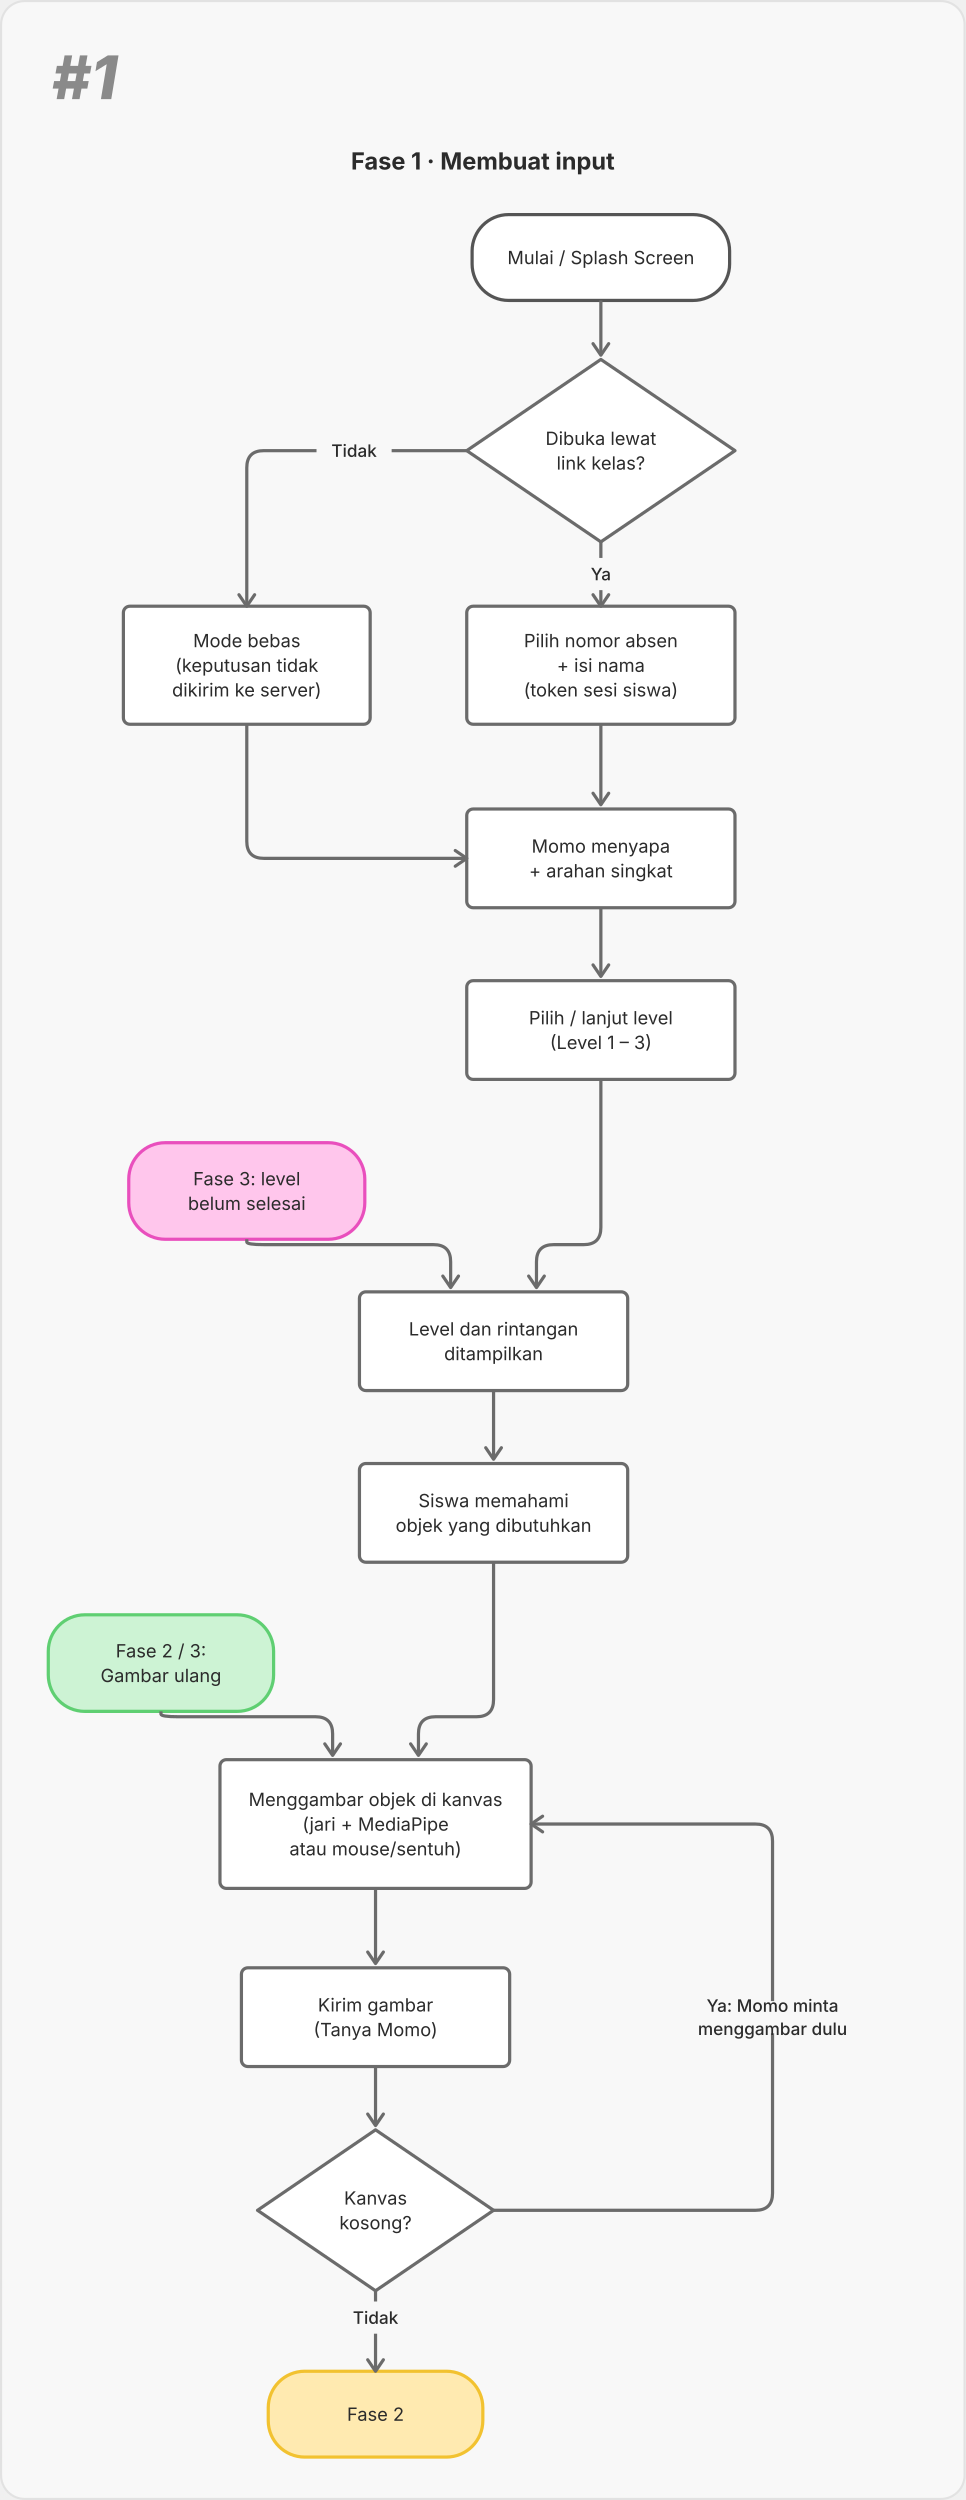
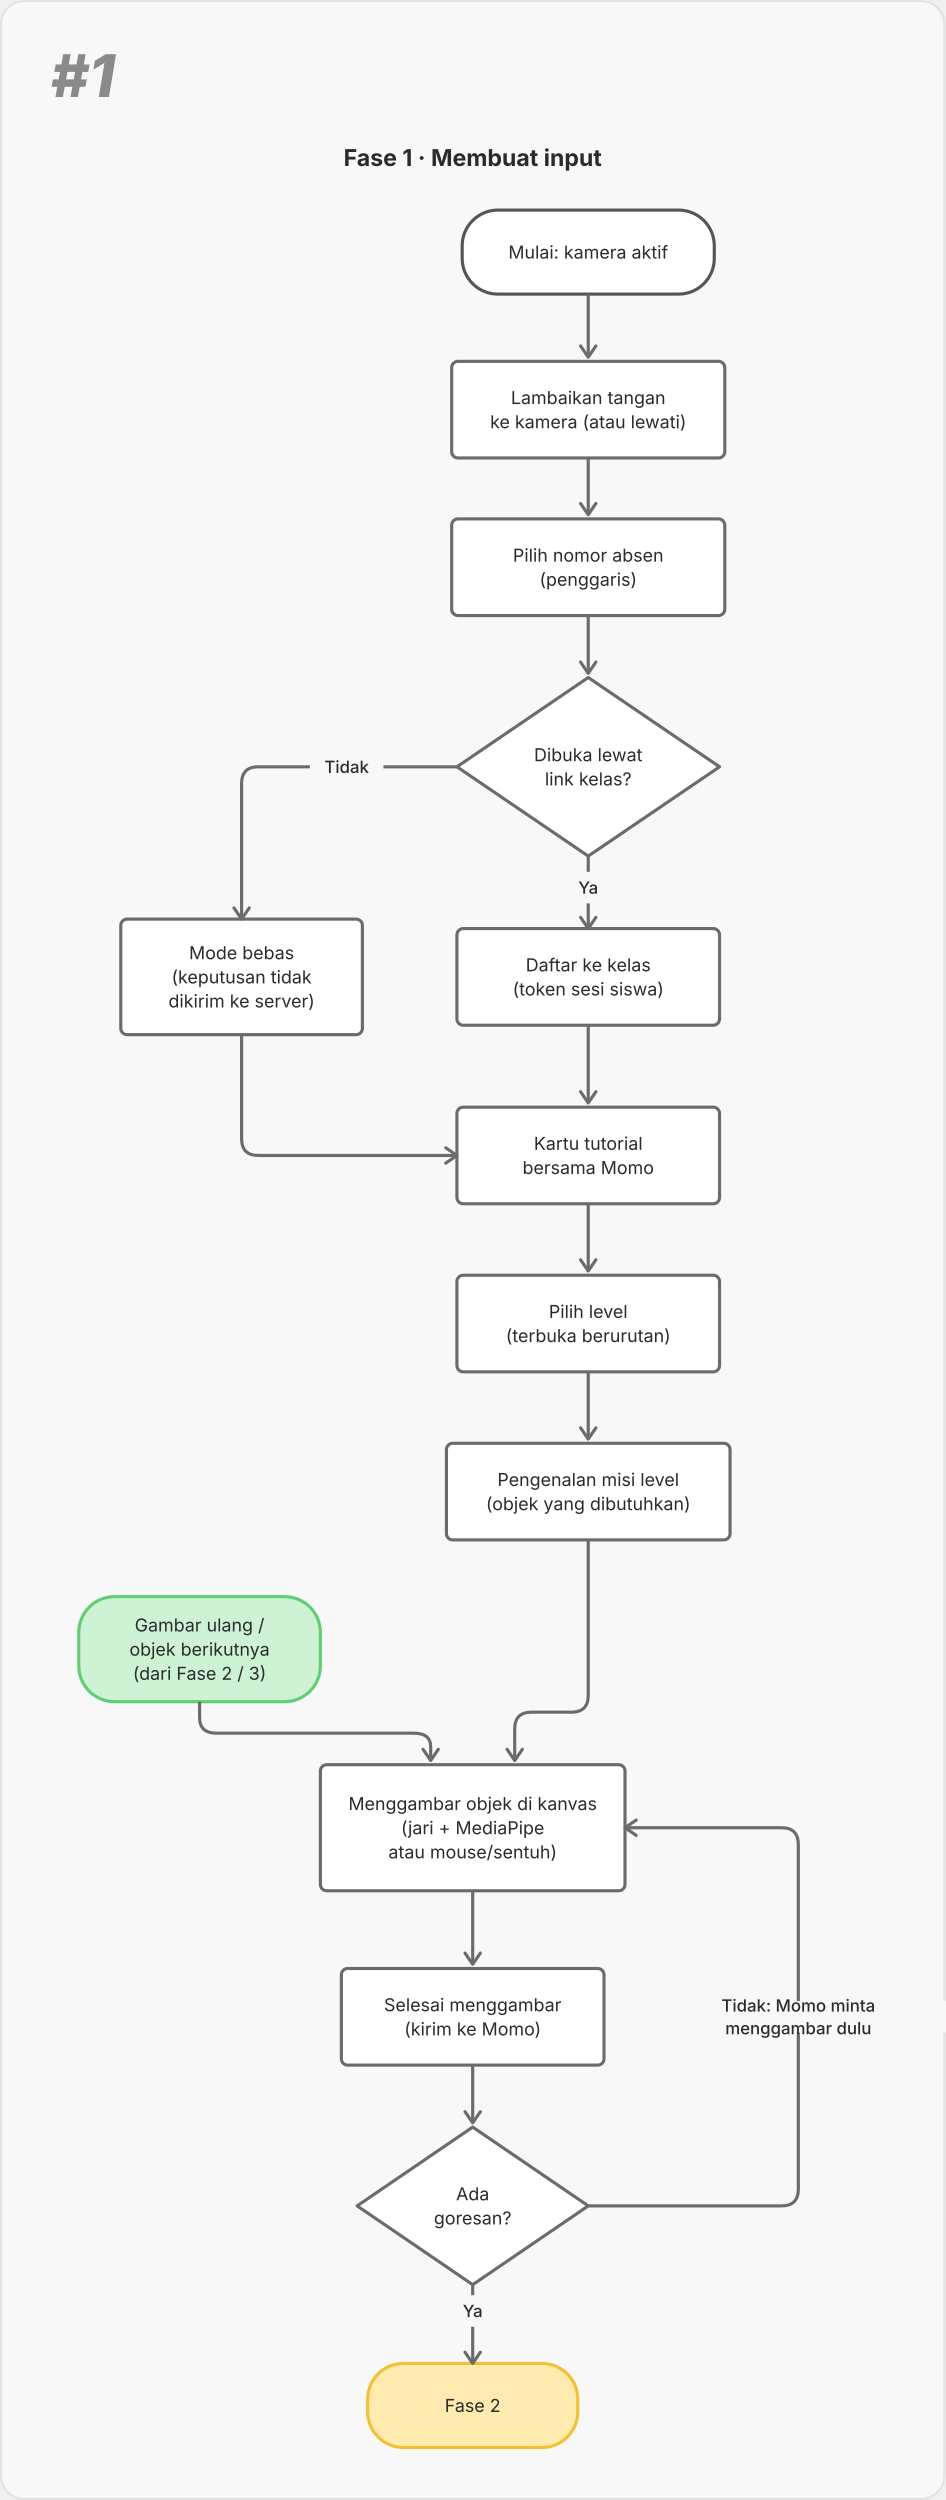
- <svg xmlns="http://www.w3.org/2000/svg" width="900" height="2330" viewBox="0 0 900 2330">
-   <rect x="1" y="1" width="898" height="2328" rx="22" fill="#f8f8f8" stroke="#e2e2e2" stroke-width="2" />
+ <svg xmlns="http://www.w3.org/2000/svg" width="900" height="2380" viewBox="0 0 900 2380">
+   <rect x="1" y="1" width="898" height="2378" rx="22" fill="#f8f8f8" stroke="#e2e2e2" stroke-width="2" />
  <text x="48" y="72.0" font-family="Inter" font-size="56" font-weight="800" fill="#8a8a8a" text-anchor="start" dominant-baseline="central" font-style="italic">#1</text>
  <text x="450" y="150.0" font-family="Inter, 'DejaVu Sans', sans-serif" font-size="22" font-weight="700" fill="#2b2b2b" text-anchor="middle" dominant-baseline="central">Fase 1 · Membuat input</text>
  <rect x="440.0" y="200.0" width="240" height="80" rx="34" fill="#ffffff" stroke="#555555" stroke-width="3" />
-   <text x="560" y="240.0" font-family="Inter, 'DejaVu Sans', sans-serif" font-size="17" font-weight="400" fill="#2b2b2b" text-anchor="middle" dominant-baseline="central">Mulai / Splash Screen</text>
-   <polygon points="560,335.0 685.0,420 560,505.0 435.0,420" fill="#fff" stroke="#6b6b6b" stroke-width="3" stroke-linejoin="round" />
-   <text x="560" y="408.5" font-family="Inter, 'DejaVu Sans', sans-serif" font-size="17" font-weight="400" fill="#2b2b2b" text-anchor="middle" dominant-baseline="central">Dibuka lewat</text>
-   <text x="560" y="431.5" font-family="Inter, 'DejaVu Sans', sans-serif" font-size="17" font-weight="400" fill="#2b2b2b" text-anchor="middle" dominant-baseline="central">link kelas?</text>
-   <rect x="435.0" y="565.0" width="250" height="110" rx="6" fill="#fff" stroke="#6b6b6b" stroke-width="3" />
-   <text x="560" y="597.0" font-family="Inter, 'DejaVu Sans', sans-serif" font-size="17" font-weight="400" fill="#2b2b2b" text-anchor="middle" dominant-baseline="central">Pilih nomor absen</text>
-   <text x="560" y="620.0" font-family="Inter, 'DejaVu Sans', sans-serif" font-size="17" font-weight="400" fill="#2b2b2b" text-anchor="middle" dominant-baseline="central">+ isi nama</text>
-   <text x="560" y="642.9" font-family="Inter, 'DejaVu Sans', sans-serif" font-size="17" font-weight="400" fill="#2b2b2b" text-anchor="middle" dominant-baseline="central">(token sesi siswa)</text>
-   <rect x="115.0" y="565.0" width="230" height="110" rx="6" fill="#fff" stroke="#6b6b6b" stroke-width="3" />
-   <text x="230" y="597.0" font-family="Inter, 'DejaVu Sans', sans-serif" font-size="17" font-weight="400" fill="#2b2b2b" text-anchor="middle" dominant-baseline="central">Mode bebas</text>
-   <text x="230" y="620.0" font-family="Inter, 'DejaVu Sans', sans-serif" font-size="17" font-weight="400" fill="#2b2b2b" text-anchor="middle" dominant-baseline="central">(keputusan tidak</text>
-   <text x="230" y="642.9" font-family="Inter, 'DejaVu Sans', sans-serif" font-size="17" font-weight="400" fill="#2b2b2b" text-anchor="middle" dominant-baseline="central">dikirim ke server)</text>
-   <rect x="435.0" y="754.0" width="250" height="92" rx="6" fill="#fff" stroke="#6b6b6b" stroke-width="3" />
-   <text x="560" y="788.5" font-family="Inter, 'DejaVu Sans', sans-serif" font-size="17" font-weight="400" fill="#2b2b2b" text-anchor="middle" dominant-baseline="central">Momo menyapa</text>
-   <text x="560" y="811.5" font-family="Inter, 'DejaVu Sans', sans-serif" font-size="17" font-weight="400" fill="#2b2b2b" text-anchor="middle" dominant-baseline="central">+ arahan singkat</text>
-   <rect x="435.0" y="914.0" width="250" height="92" rx="6" fill="#fff" stroke="#6b6b6b" stroke-width="3" />
-   <text x="560" y="948.5" font-family="Inter, 'DejaVu Sans', sans-serif" font-size="17" font-weight="400" fill="#2b2b2b" text-anchor="middle" dominant-baseline="central">Pilih / lanjut level</text>
-   <text x="560" y="971.5" font-family="Inter, 'DejaVu Sans', sans-serif" font-size="17" font-weight="400" fill="#2b2b2b" text-anchor="middle" dominant-baseline="central">(Level 1 – 3)</text>
-   <rect x="120.0" y="1065.0" width="220" height="90" rx="34" fill="#ffc6ec" stroke="#e94fbd" stroke-width="3" />
-   <text x="230" y="1098.5" font-family="Inter, 'DejaVu Sans', sans-serif" font-size="17" font-weight="400" fill="#2b2b2b" text-anchor="middle" dominant-baseline="central">Fase 3: level</text>
-   <text x="230" y="1121.5" font-family="Inter, 'DejaVu Sans', sans-serif" font-size="17" font-weight="400" fill="#2b2b2b" text-anchor="middle" dominant-baseline="central">belum selesai</text>
-   <rect x="335.0" y="1204.0" width="250" height="92" rx="6" fill="#fff" stroke="#6b6b6b" stroke-width="3" />
-   <text x="460" y="1238.5" font-family="Inter, 'DejaVu Sans', sans-serif" font-size="17" font-weight="400" fill="#2b2b2b" text-anchor="middle" dominant-baseline="central">Level dan rintangan</text>
-   <text x="460" y="1261.5" font-family="Inter, 'DejaVu Sans', sans-serif" font-size="17" font-weight="400" fill="#2b2b2b" text-anchor="middle" dominant-baseline="central">ditampilkan</text>
-   <rect x="335.0" y="1364.0" width="250" height="92" rx="6" fill="#fff" stroke="#6b6b6b" stroke-width="3" />
-   <text x="460" y="1398.5" font-family="Inter, 'DejaVu Sans', sans-serif" font-size="17" font-weight="400" fill="#2b2b2b" text-anchor="middle" dominant-baseline="central">Siswa memahami</text>
-   <text x="460" y="1421.5" font-family="Inter, 'DejaVu Sans', sans-serif" font-size="17" font-weight="400" fill="#2b2b2b" text-anchor="middle" dominant-baseline="central">objek yang dibutuhkan</text>
-   <rect x="45.0" y="1505.0" width="210" height="90" rx="34" fill="#cdf3d4" stroke="#5fcf72" stroke-width="3" />
-   <text x="150" y="1538.5" font-family="Inter, 'DejaVu Sans', sans-serif" font-size="17" font-weight="400" fill="#2b2b2b" text-anchor="middle" dominant-baseline="central">Fase 2 / 3:</text>
-   <text x="150" y="1561.5" font-family="Inter, 'DejaVu Sans', sans-serif" font-size="17" font-weight="400" fill="#2b2b2b" text-anchor="middle" dominant-baseline="central">Gambar ulang</text>
-   <rect x="205.0" y="1640.0" width="290" height="120" rx="6" fill="#fff" stroke="#6b6b6b" stroke-width="3" />
-   <text x="350" y="1677.0" font-family="Inter, 'DejaVu Sans', sans-serif" font-size="17" font-weight="400" fill="#2b2b2b" text-anchor="middle" dominant-baseline="central">Menggambar objek di kanvas</text>
-   <text x="350" y="1700.0" font-family="Inter, 'DejaVu Sans', sans-serif" font-size="17" font-weight="400" fill="#2b2b2b" text-anchor="middle" dominant-baseline="central">(jari + MediaPipe</text>
-   <text x="350" y="1723.0" font-family="Inter, 'DejaVu Sans', sans-serif" font-size="17" font-weight="400" fill="#2b2b2b" text-anchor="middle" dominant-baseline="central">atau mouse/sentuh)</text>
-   <rect x="225.0" y="1834.0" width="250" height="92" rx="6" fill="#fff" stroke="#6b6b6b" stroke-width="3" />
-   <text x="350" y="1868.5" font-family="Inter, 'DejaVu Sans', sans-serif" font-size="17" font-weight="400" fill="#2b2b2b" text-anchor="middle" dominant-baseline="central">Kirim gambar</text>
-   <text x="350" y="1891.5" font-family="Inter, 'DejaVu Sans', sans-serif" font-size="17" font-weight="400" fill="#2b2b2b" text-anchor="middle" dominant-baseline="central">(Tanya Momo)</text>
-   <polygon points="350,1985.0 460.0,2060 350,2135.0 240.0,2060" fill="#fff" stroke="#6b6b6b" stroke-width="3" stroke-linejoin="round" />
-   <text x="350" y="2048.5" font-family="Inter, 'DejaVu Sans', sans-serif" font-size="17" font-weight="400" fill="#2b2b2b" text-anchor="middle" dominant-baseline="central">Kanvas</text>
-   <text x="350" y="2071.5" font-family="Inter, 'DejaVu Sans', sans-serif" font-size="17" font-weight="400" fill="#2b2b2b" text-anchor="middle" dominant-baseline="central">kosong?</text>
-   <rect x="250.0" y="2210.0" width="200" height="80" rx="34" fill="#ffeab0" stroke="#f2c230" stroke-width="3" />
-   <text x="350" y="2250.0" font-family="Inter, 'DejaVu Sans', sans-serif" font-size="17" font-weight="400" fill="#2b2b2b" text-anchor="middle" dominant-baseline="central">Fase 2</text>
-   <path d="M560,280.0 L560,331.0" fill="none" stroke="#6b6b6b" stroke-width="3" stroke-linejoin="round" />
-   <path d="M552.7,320.3 L560,331.0 L567.3,320.3" fill="none" stroke="#6b6b6b" stroke-width="3" stroke-linecap="round" stroke-linejoin="round" />
-   <path d="M560,505.0 L560,565.0" fill="none" stroke="#6b6b6b" stroke-width="3" stroke-linejoin="round" />
-   <path d="M552.7,554.3 L560,565.0 L567.3,554.3" fill="none" stroke="#6b6b6b" stroke-width="3" stroke-linecap="round" stroke-linejoin="round" />
-   <rect x="539.4" y="520" width="41.2" height="30" fill="#f8f8f8" />
-   <text x="560" y="535.0" font-family="Inter, 'DejaVu Sans', sans-serif" font-size="16" font-weight="500" fill="#2b2b2b" text-anchor="middle" dominant-baseline="central">Ya</text>
-   <path d="M435.0,420 L246.0,420.0 Q230,420 230.0,436.0 L230,565.0" fill="none" stroke="#6b6b6b" stroke-width="3" stroke-linejoin="round" />
-   <path d="M222.7,554.3 L230,565.0 L237.3,554.3" fill="none" stroke="#6b6b6b" stroke-width="3" stroke-linecap="round" stroke-linejoin="round" />
-   <rect x="295.0" y="405" width="70.0" height="30" fill="#f8f8f8" />
-   <text x="330" y="420.0" font-family="Inter, 'DejaVu Sans', sans-serif" font-size="16" font-weight="500" fill="#2b2b2b" text-anchor="middle" dominant-baseline="central">Tidak</text>
-   <path d="M560,675.0 L560,750.0" fill="none" stroke="#6b6b6b" stroke-width="3" stroke-linejoin="round" />
-   <path d="M552.7,739.3 L560,750.0 L567.3,739.3" fill="none" stroke="#6b6b6b" stroke-width="3" stroke-linecap="round" stroke-linejoin="round" />
-   <path d="M230,675.0 L230.0,784.0 Q230,800 246.0,800.0 L435.0,800" fill="none" stroke="#6b6b6b" stroke-width="3" stroke-linejoin="round" />
-   <path d="M424.3,807.3 L435.0,800 L424.3,792.7" fill="none" stroke="#6b6b6b" stroke-width="3" stroke-linecap="round" stroke-linejoin="round" />
-   <path d="M560,846.0 L560,910.0" fill="none" stroke="#6b6b6b" stroke-width="3" stroke-linejoin="round" />
-   <path d="M552.7,899.3 L560,910.0 L567.3,899.3" fill="none" stroke="#6b6b6b" stroke-width="3" stroke-linecap="round" stroke-linejoin="round" />
-   <path d="M560,1006.0 L560.0,1144.0 Q560,1160 544.0,1160.0 L516.0,1160.0 Q500,1160 500.0,1176.0 L500,1200.0" fill="none" stroke="#6b6b6b" stroke-width="3" stroke-linejoin="round" />
-   <path d="M492.7,1189.3 L500,1200.0 L507.3,1189.3" fill="none" stroke="#6b6b6b" stroke-width="3" stroke-linecap="round" stroke-linejoin="round" />
-   <path d="M230,1155.0 L230.0,1157.5 Q230,1160 246.0,1160.0 L404.0,1160.0 Q420,1160 420.0,1176.0 L420,1200.0" fill="none" stroke="#6b6b6b" stroke-width="3" stroke-linejoin="round" />
-   <path d="M412.7,1189.3 L420,1200.0 L427.3,1189.3" fill="none" stroke="#6b6b6b" stroke-width="3" stroke-linecap="round" stroke-linejoin="round" />
-   <path d="M460,1296.0 L460,1360.0" fill="none" stroke="#6b6b6b" stroke-width="3" stroke-linejoin="round" />
-   <path d="M452.7,1349.3 L460,1360.0 L467.3,1349.3" fill="none" stroke="#6b6b6b" stroke-width="3" stroke-linecap="round" stroke-linejoin="round" />
-   <path d="M460,1456.0 L460.0,1584.0 Q460,1600 444.0,1600.0 L406.0,1600.0 Q390,1600 390.0,1616.0 L390,1636.0" fill="none" stroke="#6b6b6b" stroke-width="3" stroke-linejoin="round" />
-   <path d="M382.7,1625.3 L390,1636.0 L397.3,1625.3" fill="none" stroke="#6b6b6b" stroke-width="3" stroke-linecap="round" stroke-linejoin="round" />
-   <path d="M150,1595.0 L150.0,1597.5 Q150,1600 166.0,1600.0 L294.0,1600.0 Q310,1600 310.0,1616.0 L310,1636.0" fill="none" stroke="#6b6b6b" stroke-width="3" stroke-linejoin="round" />
-   <path d="M302.7,1625.3 L310,1636.0 L317.3,1625.3" fill="none" stroke="#6b6b6b" stroke-width="3" stroke-linecap="round" stroke-linejoin="round" />
-   <path d="M350,1760.0 L350,1830.0" fill="none" stroke="#6b6b6b" stroke-width="3" stroke-linejoin="round" />
-   <path d="M342.7,1819.3 L350,1830.0 L357.3,1819.3" fill="none" stroke="#6b6b6b" stroke-width="3" stroke-linecap="round" stroke-linejoin="round" />
-   <path d="M350,1926.0 L350,1981.0" fill="none" stroke="#6b6b6b" stroke-width="3" stroke-linejoin="round" />
-   <path d="M342.7,1970.3 L350,1981.0 L357.3,1970.3" fill="none" stroke="#6b6b6b" stroke-width="3" stroke-linecap="round" stroke-linejoin="round" />
-   <path d="M350,2135.0 L350,2210.0" fill="none" stroke="#6b6b6b" stroke-width="3" stroke-linejoin="round" />
-   <path d="M342.7,2199.3 L350,2210.0 L357.3,2199.3" fill="none" stroke="#6b6b6b" stroke-width="3" stroke-linecap="round" stroke-linejoin="round" />
-   <rect x="315.0" y="2145" width="70.0" height="30" fill="#f8f8f8" />
-   <text x="350" y="2160.0" font-family="Inter, 'DejaVu Sans', sans-serif" font-size="16" font-weight="500" fill="#2b2b2b" text-anchor="middle" dominant-baseline="central">Tidak</text>
-   <path d="M460.0,2060 L704.0,2060.0 Q720,2060 720.0,2044.0 L720.0,1716.0 Q720,1700 704.0,1700.0 L495.0,1700" fill="none" stroke="#6b6b6b" stroke-width="3" stroke-linejoin="round" />
-   <path d="M505.7,1692.7 L495.0,1700 L505.7,1707.3" fill="none" stroke="#6b6b6b" stroke-width="3" stroke-linecap="round" stroke-linejoin="round" />
-   <rect x="565.0" y="1865" width="310.0" height="30" fill="#f8f8f8" />
-   <text x="720" y="1869.2" font-family="Inter, 'DejaVu Sans', sans-serif" font-size="16" font-weight="500" fill="#2b2b2b" text-anchor="middle" dominant-baseline="central">Ya: Momo minta</text>
-   <text x="720" y="1890.8" font-family="Inter, 'DejaVu Sans', sans-serif" font-size="16" font-weight="500" fill="#2b2b2b" text-anchor="middle" dominant-baseline="central">menggambar dulu</text>
+   <text x="560" y="240.0" font-family="Inter, 'DejaVu Sans', sans-serif" font-size="17" font-weight="400" fill="#2b2b2b" text-anchor="middle" dominant-baseline="central">Mulai: kamera aktif</text>
+   <rect x="430.0" y="344.0" width="260" height="92" rx="6" fill="#fff" stroke="#6b6b6b" stroke-width="3" />
+   <text x="560" y="378.5" font-family="Inter, 'DejaVu Sans', sans-serif" font-size="17" font-weight="400" fill="#2b2b2b" text-anchor="middle" dominant-baseline="central">Lambaikan tangan</text>
+   <text x="560" y="401.5" font-family="Inter, 'DejaVu Sans', sans-serif" font-size="17" font-weight="400" fill="#2b2b2b" text-anchor="middle" dominant-baseline="central">ke kamera (atau lewati)</text>
+   <rect x="430.0" y="494.0" width="260" height="92" rx="6" fill="#fff" stroke="#6b6b6b" stroke-width="3" />
+   <text x="560" y="528.5" font-family="Inter, 'DejaVu Sans', sans-serif" font-size="17" font-weight="400" fill="#2b2b2b" text-anchor="middle" dominant-baseline="central">Pilih nomor absen</text>
+   <text x="560" y="551.5" font-family="Inter, 'DejaVu Sans', sans-serif" font-size="17" font-weight="400" fill="#2b2b2b" text-anchor="middle" dominant-baseline="central">(penggaris)</text>
+   <polygon points="560,645.0 685.0,730 560,815.0 435.0,730" fill="#fff" stroke="#6b6b6b" stroke-width="3" stroke-linejoin="round" />
+   <text x="560" y="718.5" font-family="Inter, 'DejaVu Sans', sans-serif" font-size="17" font-weight="400" fill="#2b2b2b" text-anchor="middle" dominant-baseline="central">Dibuka lewat</text>
+   <text x="560" y="741.5" font-family="Inter, 'DejaVu Sans', sans-serif" font-size="17" font-weight="400" fill="#2b2b2b" text-anchor="middle" dominant-baseline="central">link kelas?</text>
+   <rect x="435.0" y="884.0" width="250" height="92" rx="6" fill="#fff" stroke="#6b6b6b" stroke-width="3" />
+   <text x="560" y="918.5" font-family="Inter, 'DejaVu Sans', sans-serif" font-size="17" font-weight="400" fill="#2b2b2b" text-anchor="middle" dominant-baseline="central">Daftar ke kelas</text>
+   <text x="560" y="941.5" font-family="Inter, 'DejaVu Sans', sans-serif" font-size="17" font-weight="400" fill="#2b2b2b" text-anchor="middle" dominant-baseline="central">(token sesi siswa)</text>
+   <rect x="115.0" y="875.0" width="230" height="110" rx="6" fill="#fff" stroke="#6b6b6b" stroke-width="3" />
+   <text x="230" y="907.0" font-family="Inter, 'DejaVu Sans', sans-serif" font-size="17" font-weight="400" fill="#2b2b2b" text-anchor="middle" dominant-baseline="central">Mode bebas</text>
+   <text x="230" y="930.0" font-family="Inter, 'DejaVu Sans', sans-serif" font-size="17" font-weight="400" fill="#2b2b2b" text-anchor="middle" dominant-baseline="central">(keputusan tidak</text>
+   <text x="230" y="952.9" font-family="Inter, 'DejaVu Sans', sans-serif" font-size="17" font-weight="400" fill="#2b2b2b" text-anchor="middle" dominant-baseline="central">dikirim ke server)</text>
+   <rect x="435.0" y="1054.0" width="250" height="92" rx="6" fill="#fff" stroke="#6b6b6b" stroke-width="3" />
+   <text x="560" y="1088.5" font-family="Inter, 'DejaVu Sans', sans-serif" font-size="17" font-weight="400" fill="#2b2b2b" text-anchor="middle" dominant-baseline="central">Kartu tutorial</text>
+   <text x="560" y="1111.5" font-family="Inter, 'DejaVu Sans', sans-serif" font-size="17" font-weight="400" fill="#2b2b2b" text-anchor="middle" dominant-baseline="central">bersama Momo</text>
+   <rect x="435.0" y="1214.0" width="250" height="92" rx="6" fill="#fff" stroke="#6b6b6b" stroke-width="3" />
+   <text x="560" y="1248.5" font-family="Inter, 'DejaVu Sans', sans-serif" font-size="17" font-weight="400" fill="#2b2b2b" text-anchor="middle" dominant-baseline="central">Pilih level</text>
+   <text x="560" y="1271.5" font-family="Inter, 'DejaVu Sans', sans-serif" font-size="17" font-weight="400" fill="#2b2b2b" text-anchor="middle" dominant-baseline="central">(terbuka berurutan)</text>
+   <rect x="425.0" y="1374.0" width="270" height="92" rx="6" fill="#fff" stroke="#6b6b6b" stroke-width="3" />
+   <text x="560" y="1408.5" font-family="Inter, 'DejaVu Sans', sans-serif" font-size="17" font-weight="400" fill="#2b2b2b" text-anchor="middle" dominant-baseline="central">Pengenalan misi level</text>
+   <text x="560" y="1431.5" font-family="Inter, 'DejaVu Sans', sans-serif" font-size="17" font-weight="400" fill="#2b2b2b" text-anchor="middle" dominant-baseline="central">(objek yang dibutuhkan)</text>
+   <rect x="75.0" y="1520.0" width="230" height="100" rx="34" fill="#cdf3d4" stroke="#5fcf72" stroke-width="3" />
+   <text x="190" y="1547.0" font-family="Inter, 'DejaVu Sans', sans-serif" font-size="17" font-weight="400" fill="#2b2b2b" text-anchor="middle" dominant-baseline="central">Gambar ulang /</text>
+   <text x="190" y="1570.0" font-family="Inter, 'DejaVu Sans', sans-serif" font-size="17" font-weight="400" fill="#2b2b2b" text-anchor="middle" dominant-baseline="central">objek berikutnya</text>
+   <text x="190" y="1593.0" font-family="Inter, 'DejaVu Sans', sans-serif" font-size="17" font-weight="400" fill="#2b2b2b" text-anchor="middle" dominant-baseline="central">(dari Fase 2 / 3)</text>
+   <rect x="305.0" y="1680.0" width="290" height="120" rx="6" fill="#fff" stroke="#6b6b6b" stroke-width="3" />
+   <text x="450" y="1717.0" font-family="Inter, 'DejaVu Sans', sans-serif" font-size="17" font-weight="400" fill="#2b2b2b" text-anchor="middle" dominant-baseline="central">Menggambar objek di kanvas</text>
+   <text x="450" y="1740.0" font-family="Inter, 'DejaVu Sans', sans-serif" font-size="17" font-weight="400" fill="#2b2b2b" text-anchor="middle" dominant-baseline="central">(jari + MediaPipe</text>
+   <text x="450" y="1763.0" font-family="Inter, 'DejaVu Sans', sans-serif" font-size="17" font-weight="400" fill="#2b2b2b" text-anchor="middle" dominant-baseline="central">atau mouse/sentuh)</text>
+   <rect x="325.0" y="1874.0" width="250" height="92" rx="6" fill="#fff" stroke="#6b6b6b" stroke-width="3" />
+   <text x="450" y="1908.5" font-family="Inter, 'DejaVu Sans', sans-serif" font-size="17" font-weight="400" fill="#2b2b2b" text-anchor="middle" dominant-baseline="central">Selesai menggambar</text>
+   <text x="450" y="1931.5" font-family="Inter, 'DejaVu Sans', sans-serif" font-size="17" font-weight="400" fill="#2b2b2b" text-anchor="middle" dominant-baseline="central">(kirim ke Momo)</text>
+   <polygon points="450,2025.0 560.0,2100 450,2175.0 340.0,2100" fill="#fff" stroke="#6b6b6b" stroke-width="3" stroke-linejoin="round" />
+   <text x="450" y="2088.5" font-family="Inter, 'DejaVu Sans', sans-serif" font-size="17" font-weight="400" fill="#2b2b2b" text-anchor="middle" dominant-baseline="central">Ada</text>
+   <text x="450" y="2111.5" font-family="Inter, 'DejaVu Sans', sans-serif" font-size="17" font-weight="400" fill="#2b2b2b" text-anchor="middle" dominant-baseline="central">goresan?</text>
+   <rect x="350.0" y="2250.0" width="200" height="80" rx="34" fill="#ffeab0" stroke="#f2c230" stroke-width="3" />
+   <text x="450" y="2290.0" font-family="Inter, 'DejaVu Sans', sans-serif" font-size="17" font-weight="400" fill="#2b2b2b" text-anchor="middle" dominant-baseline="central">Fase 2</text>
+   <path d="M560,280.0 L560,340.0" fill="none" stroke="#6b6b6b" stroke-width="3" stroke-linejoin="round" />
+   <path d="M552.7,329.3 L560,340.0 L567.3,329.3" fill="none" stroke="#6b6b6b" stroke-width="3" stroke-linecap="round" stroke-linejoin="round" />
+   <path d="M560,436.0 L560,490.0" fill="none" stroke="#6b6b6b" stroke-width="3" stroke-linejoin="round" />
+   <path d="M552.7,479.3 L560,490.0 L567.3,479.3" fill="none" stroke="#6b6b6b" stroke-width="3" stroke-linecap="round" stroke-linejoin="round" />
+   <path d="M560,586.0 L560,641.0" fill="none" stroke="#6b6b6b" stroke-width="3" stroke-linejoin="round" />
+   <path d="M552.7,630.3 L560,641.0 L567.3,630.3" fill="none" stroke="#6b6b6b" stroke-width="3" stroke-linecap="round" stroke-linejoin="round" />
+   <path d="M560,815.0 L560,884.0" fill="none" stroke="#6b6b6b" stroke-width="3" stroke-linejoin="round" />
+   <path d="M552.7,873.3 L560,884.0 L567.3,873.3" fill="none" stroke="#6b6b6b" stroke-width="3" stroke-linecap="round" stroke-linejoin="round" />
+   <rect x="539.4" y="830" width="41.2" height="30" fill="#f8f8f8" />
+   <text x="560" y="845.0" font-family="Inter, 'DejaVu Sans', sans-serif" font-size="16" font-weight="500" fill="#2b2b2b" text-anchor="middle" dominant-baseline="central">Ya</text>
+   <path d="M435.0,730 L246.0,730.0 Q230,730 230.0,746.0 L230,875.0" fill="none" stroke="#6b6b6b" stroke-width="3" stroke-linejoin="round" />
+   <path d="M222.7,864.3 L230,875.0 L237.3,864.3" fill="none" stroke="#6b6b6b" stroke-width="3" stroke-linecap="round" stroke-linejoin="round" />
+   <rect x="295.0" y="715" width="70.0" height="30" fill="#f8f8f8" />
+   <text x="330" y="730.0" font-family="Inter, 'DejaVu Sans', sans-serif" font-size="16" font-weight="500" fill="#2b2b2b" text-anchor="middle" dominant-baseline="central">Tidak</text>
+   <path d="M560,976.0 L560,1050.0" fill="none" stroke="#6b6b6b" stroke-width="3" stroke-linejoin="round" />
+   <path d="M552.7,1039.3 L560,1050.0 L567.3,1039.3" fill="none" stroke="#6b6b6b" stroke-width="3" stroke-linecap="round" stroke-linejoin="round" />
+   <path d="M230,985.0 L230.0,1084.0 Q230,1100 246.0,1100.0 L435.0,1100" fill="none" stroke="#6b6b6b" stroke-width="3" stroke-linejoin="round" />
+   <path d="M424.3,1107.3 L435.0,1100 L424.3,1092.7" fill="none" stroke="#6b6b6b" stroke-width="3" stroke-linecap="round" stroke-linejoin="round" />
+   <path d="M560,1146.0 L560,1210.0" fill="none" stroke="#6b6b6b" stroke-width="3" stroke-linejoin="round" />
+   <path d="M552.7,1199.3 L560,1210.0 L567.3,1199.3" fill="none" stroke="#6b6b6b" stroke-width="3" stroke-linecap="round" stroke-linejoin="round" />
+   <path d="M560,1306.0 L560,1370.0" fill="none" stroke="#6b6b6b" stroke-width="3" stroke-linejoin="round" />
+   <path d="M552.7,1359.3 L560,1370.0 L567.3,1359.3" fill="none" stroke="#6b6b6b" stroke-width="3" stroke-linecap="round" stroke-linejoin="round" />
+   <path d="M560,1466.0 L560.0,1614.0 Q560,1630 544.0,1630.0 L506.0,1630.0 Q490,1630 490.0,1646.0 L490,1676.0" fill="none" stroke="#6b6b6b" stroke-width="3" stroke-linejoin="round" />
+   <path d="M482.7,1665.3 L490,1676.0 L497.3,1665.3" fill="none" stroke="#6b6b6b" stroke-width="3" stroke-linecap="round" stroke-linejoin="round" />
+   <path d="M190,1620.0 L190.0,1635.0 Q190,1650 206.0,1650.0 L394.0,1650.0 Q410,1650 410.0,1663.0 L410,1676.0" fill="none" stroke="#6b6b6b" stroke-width="3" stroke-linejoin="round" />
+   <path d="M402.7,1665.3 L410,1676.0 L417.3,1665.3" fill="none" stroke="#6b6b6b" stroke-width="3" stroke-linecap="round" stroke-linejoin="round" />
+   <path d="M450,1800.0 L450,1870.0" fill="none" stroke="#6b6b6b" stroke-width="3" stroke-linejoin="round" />
+   <path d="M442.7,1859.3 L450,1870.0 L457.3,1859.3" fill="none" stroke="#6b6b6b" stroke-width="3" stroke-linecap="round" stroke-linejoin="round" />
+   <path d="M450,1966.0 L450,2021.0" fill="none" stroke="#6b6b6b" stroke-width="3" stroke-linejoin="round" />
+   <path d="M442.7,2010.3 L450,2021.0 L457.3,2010.3" fill="none" stroke="#6b6b6b" stroke-width="3" stroke-linecap="round" stroke-linejoin="round" />
+   <path d="M450,2175.0 L450,2250.0" fill="none" stroke="#6b6b6b" stroke-width="3" stroke-linejoin="round" />
+   <path d="M442.7,2239.3 L450,2250.0 L457.3,2239.3" fill="none" stroke="#6b6b6b" stroke-width="3" stroke-linecap="round" stroke-linejoin="round" />
+   <rect x="429.4" y="2185" width="41.2" height="30" fill="#f8f8f8" />
+   <text x="450" y="2200.0" font-family="Inter, 'DejaVu Sans', sans-serif" font-size="16" font-weight="500" fill="#2b2b2b" text-anchor="middle" dominant-baseline="central">Ya</text>
+   <path d="M560.0,2100 L744.0,2100.0 Q760,2100 760.0,2084.0 L760.0,1756.0 Q760,1740 744.0,1740.0 L595.0,1740" fill="none" stroke="#6b6b6b" stroke-width="3" stroke-linejoin="round" />
+   <path d="M605.7,1732.7 L595.0,1740 L605.7,1747.3" fill="none" stroke="#6b6b6b" stroke-width="3" stroke-linecap="round" stroke-linejoin="round" />
+   <rect x="590.6" y="1905" width="338.8" height="30" fill="#f8f8f8" />
+   <text x="760" y="1909.2" font-family="Inter, 'DejaVu Sans', sans-serif" font-size="16" font-weight="500" fill="#2b2b2b" text-anchor="middle" dominant-baseline="central">Tidak: Momo minta</text>
+   <text x="760" y="1930.8" font-family="Inter, 'DejaVu Sans', sans-serif" font-size="16" font-weight="500" fill="#2b2b2b" text-anchor="middle" dominant-baseline="central">menggambar dulu</text>
</svg>
